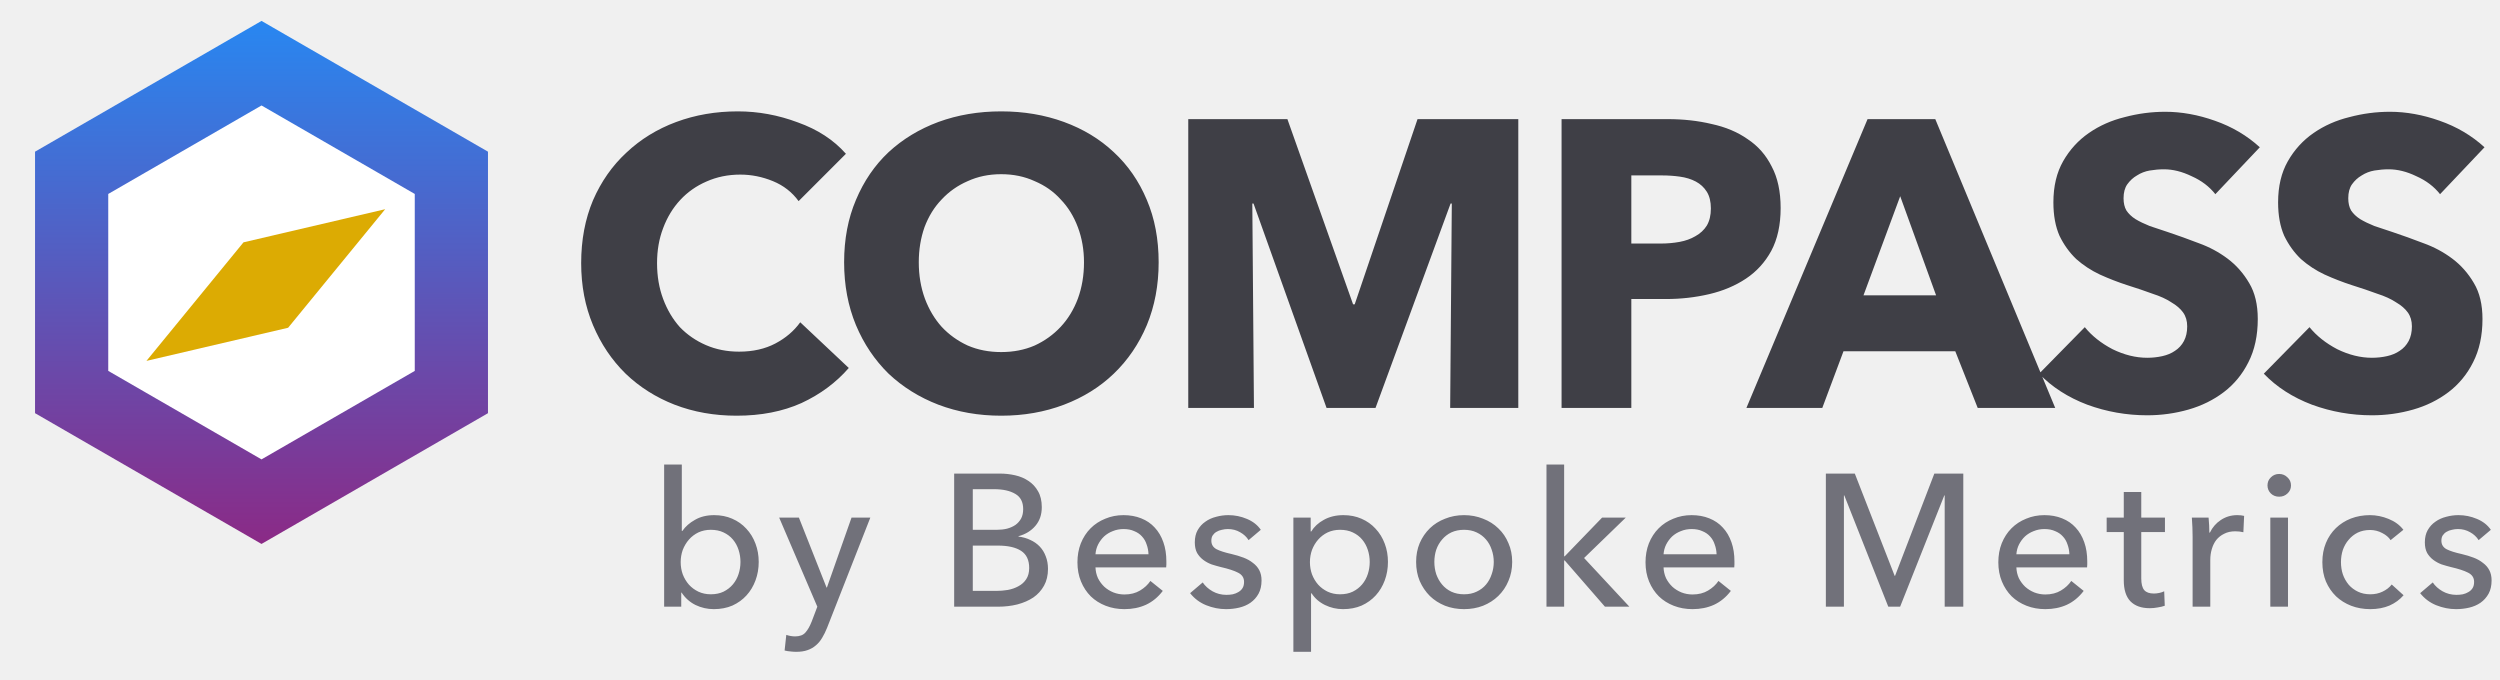
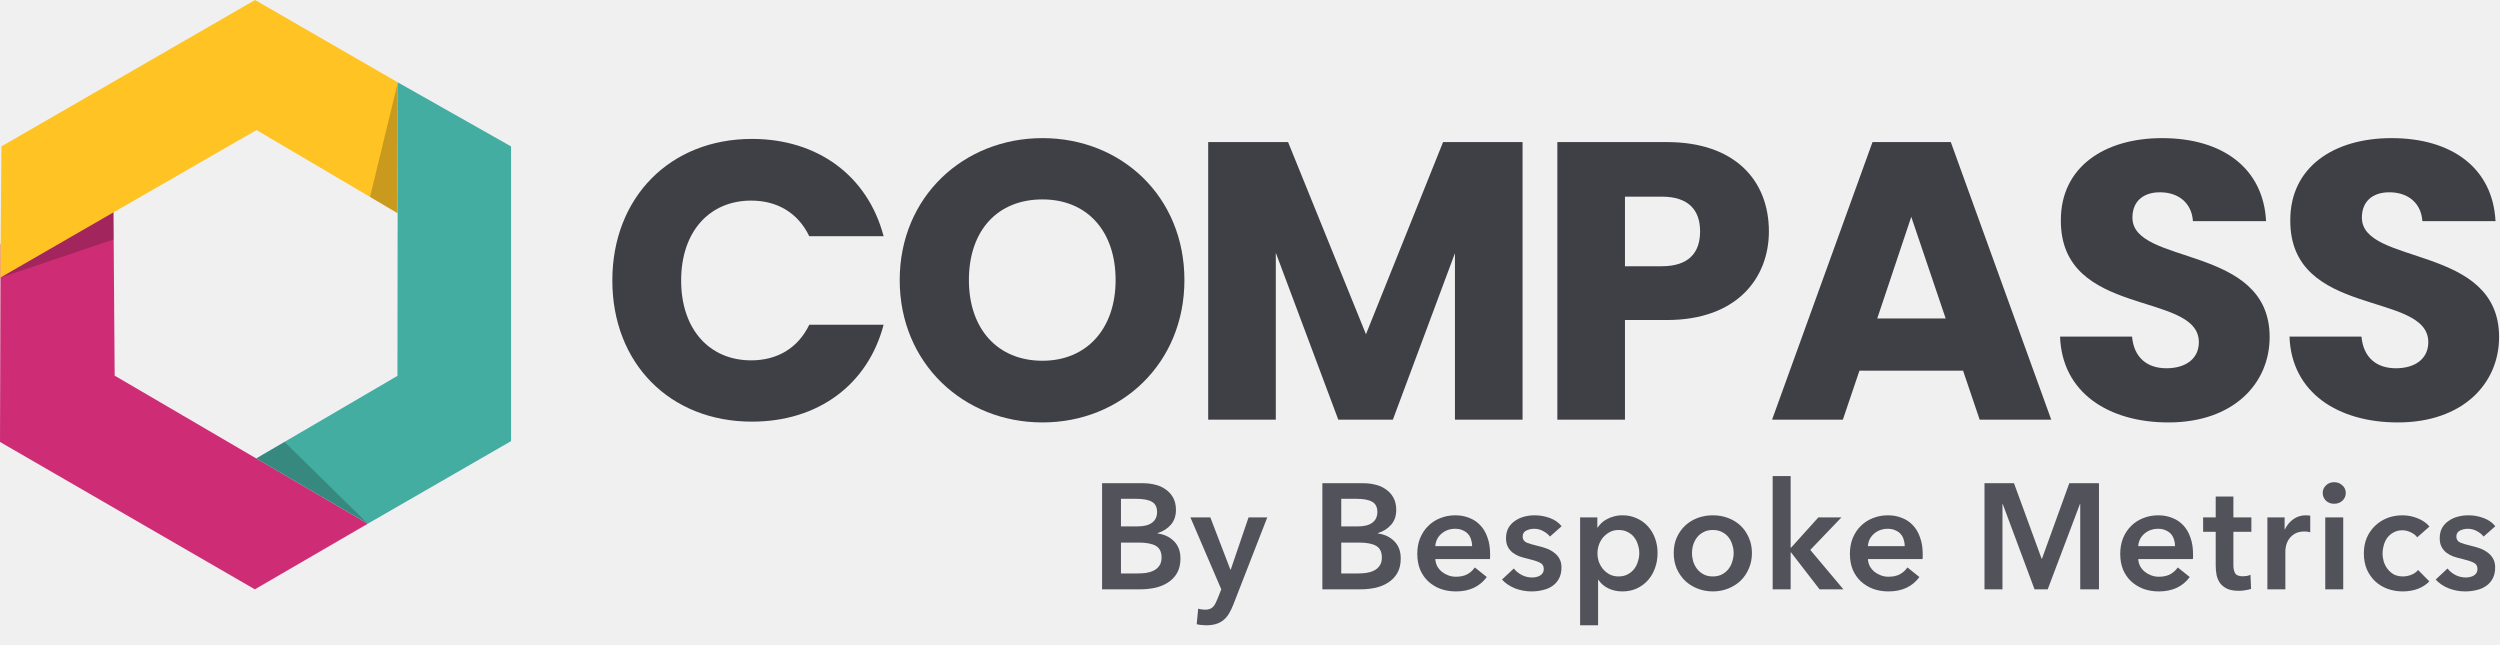
- <svg xmlns="http://www.w3.org/2000/svg" width="239" height="65" viewBox="0 0 239 65" fill="none">
-   <path d="M81.144 35.178C79.922 36.582 78.414 37.7 76.62 38.532C74.826 39.338 72.759 39.741 70.419 39.741C68.287 39.741 66.311 39.39 64.491 38.688C62.697 37.986 61.137 36.998 59.811 35.724C58.485 34.424 57.445 32.877 56.691 31.083C55.937 29.289 55.56 27.313 55.56 25.155C55.56 22.945 55.937 20.943 56.691 19.149C57.471 17.355 58.537 15.834 59.889 14.586C61.241 13.312 62.827 12.337 64.647 11.661C66.467 10.985 68.43 10.647 70.536 10.647C72.486 10.647 74.397 10.998 76.269 11.7C78.167 12.376 79.701 13.377 80.871 14.703L76.347 19.227C75.723 18.369 74.904 17.732 73.89 17.316C72.876 16.9 71.836 16.692 70.77 16.692C69.6 16.692 68.521 16.913 67.533 17.355C66.571 17.771 65.739 18.356 65.037 19.11C64.335 19.864 63.789 20.761 63.399 21.801C63.009 22.815 62.814 23.933 62.814 25.155C62.814 26.403 63.009 27.547 63.399 28.587C63.789 29.627 64.322 30.524 64.998 31.278C65.7 32.006 66.532 32.578 67.494 32.994C68.456 33.41 69.509 33.618 70.653 33.618C71.979 33.618 73.136 33.358 74.124 32.838C75.112 32.318 75.905 31.642 76.503 30.81L81.144 35.178ZM110.767 25.077C110.767 27.261 110.39 29.263 109.636 31.083C108.882 32.877 107.829 34.424 106.477 35.724C105.151 36.998 103.565 37.986 101.719 38.688C99.873 39.39 97.871 39.741 95.713 39.741C93.555 39.741 91.553 39.39 89.707 38.688C87.887 37.986 86.301 36.998 84.949 35.724C83.623 34.424 82.583 32.877 81.829 31.083C81.075 29.263 80.698 27.261 80.698 25.077C80.698 22.867 81.075 20.878 81.829 19.11C82.583 17.316 83.623 15.795 84.949 14.547C86.301 13.299 87.887 12.337 89.707 11.661C91.553 10.985 93.555 10.647 95.713 10.647C97.871 10.647 99.873 10.985 101.719 11.661C103.565 12.337 105.151 13.299 106.477 14.547C107.829 15.795 108.882 17.316 109.636 19.11C110.39 20.878 110.767 22.867 110.767 25.077ZM103.63 25.077C103.63 23.881 103.435 22.763 103.045 21.723C102.655 20.683 102.109 19.799 101.407 19.071C100.731 18.317 99.899 17.732 98.911 17.316C97.949 16.874 96.883 16.653 95.713 16.653C94.543 16.653 93.477 16.874 92.515 17.316C91.553 17.732 90.721 18.317 90.019 19.071C89.317 19.799 88.771 20.683 88.381 21.723C88.017 22.763 87.835 23.881 87.835 25.077C87.835 26.325 88.03 27.482 88.42 28.548C88.81 29.588 89.343 30.485 90.019 31.239C90.721 31.993 91.553 32.591 92.515 33.033C93.477 33.449 94.543 33.657 95.713 33.657C96.883 33.657 97.949 33.449 98.911 33.033C99.873 32.591 100.705 31.993 101.407 31.239C102.109 30.485 102.655 29.588 103.045 28.548C103.435 27.482 103.63 26.325 103.63 25.077ZM138.636 39L138.792 19.461H138.675L131.499 39H126.819L119.838 19.461H119.721L119.877 39H113.598V11.388H123.075L129.354 29.094H129.51L135.516 11.388H145.149V39H138.636ZM170.229 19.89C170.229 21.502 169.93 22.867 169.332 23.985C168.734 25.077 167.928 25.961 166.914 26.637C165.9 27.313 164.73 27.807 163.404 28.119C162.078 28.431 160.7 28.587 159.27 28.587H155.955V39H149.286V11.388H159.426C160.934 11.388 162.338 11.544 163.638 11.856C164.964 12.142 166.108 12.623 167.07 13.299C168.058 13.949 168.825 14.82 169.371 15.912C169.943 16.978 170.229 18.304 170.229 19.89ZM163.56 19.929C163.56 19.279 163.43 18.746 163.17 18.33C162.91 17.914 162.559 17.589 162.117 17.355C161.675 17.121 161.168 16.965 160.596 16.887C160.05 16.809 159.478 16.77 158.88 16.77H155.955V23.283H158.763C159.387 23.283 159.985 23.231 160.557 23.127C161.129 23.023 161.636 22.841 162.078 22.581C162.546 22.321 162.91 21.983 163.17 21.567C163.43 21.125 163.56 20.579 163.56 19.929ZM189.069 39L186.924 33.579H176.238L174.21 39H166.956L178.539 11.388H185.013L196.479 39H189.069ZM181.659 18.759L178.149 28.236H185.091L181.659 18.759ZM211.787 18.564C211.215 17.836 210.461 17.264 209.525 16.848C208.615 16.406 207.731 16.185 206.873 16.185C206.431 16.185 205.976 16.224 205.508 16.302C205.066 16.38 204.663 16.536 204.299 16.77C203.935 16.978 203.623 17.264 203.363 17.628C203.129 17.966 203.012 18.408 203.012 18.954C203.012 19.422 203.103 19.812 203.285 20.124C203.493 20.436 203.779 20.709 204.143 20.943C204.533 21.177 204.988 21.398 205.508 21.606C206.028 21.788 206.613 21.983 207.263 22.191C208.199 22.503 209.174 22.854 210.188 23.244C211.202 23.608 212.125 24.102 212.957 24.726C213.789 25.35 214.478 26.13 215.024 27.066C215.57 27.976 215.843 29.12 215.843 30.498C215.843 32.084 215.544 33.462 214.946 34.632C214.374 35.776 213.594 36.725 212.606 37.479C211.618 38.233 210.487 38.792 209.213 39.156C207.939 39.52 206.626 39.702 205.274 39.702C203.298 39.702 201.387 39.364 199.541 38.688C197.695 37.986 196.161 36.998 194.939 35.724L199.307 31.278C199.983 32.11 200.867 32.812 201.959 33.384C203.077 33.93 204.182 34.203 205.274 34.203C205.768 34.203 206.249 34.151 206.717 34.047C207.185 33.943 207.588 33.774 207.926 33.54C208.29 33.306 208.576 32.994 208.784 32.604C208.992 32.214 209.096 31.746 209.096 31.2C209.096 30.68 208.966 30.238 208.706 29.874C208.446 29.51 208.069 29.185 207.575 28.899C207.107 28.587 206.509 28.314 205.781 28.08C205.079 27.82 204.273 27.547 203.363 27.261C202.479 26.975 201.608 26.637 200.75 26.247C199.918 25.857 199.164 25.363 198.488 24.765C197.838 24.141 197.305 23.4 196.889 22.542C196.499 21.658 196.304 20.592 196.304 19.344C196.304 17.81 196.616 16.497 197.24 15.405C197.864 14.313 198.683 13.416 199.697 12.714C200.711 12.012 201.855 11.505 203.129 11.193C204.403 10.855 205.69 10.686 206.99 10.686C208.55 10.686 210.136 10.972 211.748 11.544C213.386 12.116 214.816 12.961 216.038 14.079L211.787 18.564ZM233.269 18.564C232.697 17.836 231.943 17.264 231.007 16.848C230.097 16.406 229.213 16.185 228.355 16.185C227.913 16.185 227.458 16.224 226.99 16.302C226.548 16.38 226.145 16.536 225.781 16.77C225.417 16.978 225.105 17.264 224.845 17.628C224.611 17.966 224.494 18.408 224.494 18.954C224.494 19.422 224.585 19.812 224.767 20.124C224.975 20.436 225.261 20.709 225.625 20.943C226.015 21.177 226.47 21.398 226.99 21.606C227.51 21.788 228.095 21.983 228.745 22.191C229.681 22.503 230.656 22.854 231.67 23.244C232.684 23.608 233.607 24.102 234.439 24.726C235.271 25.35 235.96 26.13 236.506 27.066C237.052 27.976 237.325 29.12 237.325 30.498C237.325 32.084 237.026 33.462 236.428 34.632C235.856 35.776 235.076 36.725 234.088 37.479C233.1 38.233 231.969 38.792 230.695 39.156C229.421 39.52 228.108 39.702 226.756 39.702C224.78 39.702 222.869 39.364 221.023 38.688C219.177 37.986 217.643 36.998 216.421 35.724L220.789 31.278C221.465 32.11 222.349 32.812 223.441 33.384C224.559 33.93 225.664 34.203 226.756 34.203C227.25 34.203 227.731 34.151 228.199 34.047C228.667 33.943 229.07 33.774 229.408 33.54C229.772 33.306 230.058 32.994 230.266 32.604C230.474 32.214 230.578 31.746 230.578 31.2C230.578 30.68 230.448 30.238 230.188 29.874C229.928 29.51 229.551 29.185 229.057 28.899C228.589 28.587 227.991 28.314 227.263 28.08C226.561 27.82 225.755 27.547 224.845 27.261C223.961 26.975 223.09 26.637 222.232 26.247C221.4 25.857 220.646 25.363 219.97 24.765C219.32 24.141 218.787 23.4 218.371 22.542C217.981 21.658 217.786 20.592 217.786 19.344C217.786 17.81 218.098 16.497 218.722 15.405C219.346 14.313 220.165 13.416 221.179 12.714C222.193 12.012 223.337 11.505 224.611 11.193C225.885 10.855 227.172 10.686 228.472 10.686C230.032 10.686 231.618 10.972 233.23 11.544C234.868 12.116 236.298 12.961 237.52 14.079L233.269 18.564Z" fill="#3F3F46" />
-   <path d="M6.849 16.521L25 6.041L43.151 16.521V37.479L25 47.959L6.849 37.479V16.521Z" fill="white" stroke="url(#paint0_linear_10_16)" stroke-width="7" />
-   <path fill-rule="evenodd" clip-rule="evenodd" d="M27.544 31.333L27.544 31.334L27.544 31.333L36.823 20L23.278 23.167L23.278 23.167L14 34.501L27.544 31.333Z" fill="#DCAB03" />
-   <path d="M65.127 56.652V58H63.492V44.412H65.181V50.757H65.235C65.523 50.337 65.924 49.984 66.44 49.696C66.955 49.397 67.566 49.247 68.273 49.247C68.908 49.247 69.483 49.361 69.998 49.588C70.526 49.816 70.975 50.133 71.346 50.541C71.73 50.948 72.023 51.428 72.227 51.979C72.431 52.518 72.533 53.099 72.533 53.722C72.533 54.345 72.431 54.932 72.227 55.484C72.023 56.035 71.736 56.514 71.364 56.922C70.993 57.329 70.544 57.653 70.016 57.892C69.489 58.12 68.896 58.234 68.237 58.234C67.626 58.234 67.045 58.102 66.493 57.838C65.942 57.563 65.499 57.167 65.163 56.652H65.127ZM70.789 53.722C70.789 53.327 70.729 52.943 70.609 52.572C70.49 52.2 70.31 51.871 70.07 51.583C69.831 51.296 69.531 51.068 69.172 50.9C68.824 50.733 68.417 50.649 67.949 50.649C67.518 50.649 67.123 50.733 66.763 50.9C66.416 51.068 66.116 51.296 65.864 51.583C65.613 51.871 65.415 52.2 65.271 52.572C65.139 52.943 65.073 53.333 65.073 53.74C65.073 54.148 65.139 54.537 65.271 54.908C65.415 55.28 65.613 55.609 65.864 55.897C66.116 56.173 66.416 56.394 66.763 56.562C67.123 56.73 67.518 56.814 67.949 56.814C68.417 56.814 68.824 56.73 69.172 56.562C69.531 56.382 69.831 56.149 70.07 55.861C70.31 55.574 70.49 55.244 70.609 54.873C70.729 54.501 70.789 54.118 70.789 53.722ZM79.017 56.167H79.053L81.407 49.48H83.205L79.071 60.013C78.927 60.373 78.771 60.69 78.603 60.966C78.436 61.253 78.238 61.493 78.01 61.685C77.782 61.888 77.513 62.044 77.201 62.152C76.902 62.26 76.542 62.314 76.123 62.314C75.943 62.314 75.757 62.302 75.566 62.278C75.386 62.266 75.2 62.236 75.008 62.188L75.17 60.696C75.458 60.792 75.739 60.84 76.015 60.84C76.458 60.84 76.788 60.714 77.004 60.462C77.219 60.223 77.417 59.875 77.597 59.42L78.136 58L74.487 49.48H76.374L79.017 56.167ZM91.219 45.275H95.605C96.084 45.275 96.564 45.328 97.043 45.436C97.522 45.544 97.948 45.724 98.319 45.975C98.702 46.227 99.008 46.557 99.236 46.964C99.475 47.371 99.595 47.881 99.595 48.492C99.595 49.199 99.391 49.792 98.984 50.271C98.577 50.751 98.037 51.08 97.366 51.26V51.296C97.774 51.344 98.151 51.452 98.499 51.619C98.846 51.775 99.146 51.985 99.397 52.248C99.649 52.512 99.841 52.824 99.973 53.183C100.116 53.542 100.188 53.944 100.188 54.387C100.188 54.998 100.062 55.532 99.811 55.987C99.559 56.442 99.218 56.82 98.786 57.119C98.355 57.407 97.846 57.629 97.258 57.784C96.683 57.928 96.066 58 95.407 58H91.219V45.275ZM92.999 50.649H95.317C95.653 50.649 95.97 50.613 96.27 50.541C96.582 50.457 96.851 50.337 97.079 50.181C97.306 50.014 97.486 49.81 97.618 49.57C97.75 49.319 97.816 49.019 97.816 48.672C97.816 47.989 97.564 47.503 97.061 47.216C96.558 46.916 95.88 46.766 95.03 46.766H92.999V50.649ZM92.999 56.49H95.227C95.599 56.49 95.97 56.46 96.342 56.4C96.725 56.328 97.067 56.209 97.366 56.041C97.678 55.873 97.924 55.651 98.103 55.376C98.295 55.088 98.391 54.729 98.391 54.297C98.391 53.542 98.133 52.997 97.618 52.662C97.103 52.326 96.36 52.158 95.389 52.158H92.999V56.49ZM109.797 52.985C109.785 52.65 109.725 52.338 109.617 52.051C109.522 51.751 109.372 51.493 109.168 51.278C108.976 51.062 108.731 50.894 108.431 50.775C108.144 50.643 107.802 50.577 107.407 50.577C107.047 50.577 106.706 50.643 106.382 50.775C106.071 50.894 105.795 51.062 105.555 51.278C105.328 51.493 105.136 51.751 104.98 52.051C104.836 52.338 104.752 52.65 104.728 52.985H109.797ZM111.505 53.668C111.505 53.764 111.505 53.86 111.505 53.956C111.505 54.052 111.499 54.148 111.487 54.243H104.728C104.74 54.603 104.818 54.944 104.962 55.268C105.118 55.58 105.322 55.855 105.573 56.095C105.825 56.322 106.112 56.502 106.436 56.634C106.772 56.766 107.125 56.832 107.496 56.832C108.072 56.832 108.569 56.706 108.988 56.454C109.408 56.203 109.737 55.897 109.977 55.538L111.163 56.49C110.708 57.089 110.169 57.533 109.545 57.82C108.934 58.096 108.251 58.234 107.496 58.234C106.849 58.234 106.25 58.126 105.699 57.91C105.148 57.694 104.675 57.395 104.279 57.011C103.884 56.616 103.572 56.143 103.344 55.592C103.117 55.04 103.003 54.429 103.003 53.758C103.003 53.099 103.111 52.494 103.327 51.943C103.554 51.38 103.866 50.9 104.261 50.505C104.657 50.109 105.124 49.804 105.663 49.588C106.202 49.361 106.784 49.247 107.407 49.247C108.03 49.247 108.593 49.349 109.096 49.552C109.611 49.756 110.043 50.05 110.39 50.433C110.75 50.816 111.025 51.284 111.217 51.835C111.409 52.374 111.505 52.985 111.505 53.668ZM119.364 51.637C119.172 51.326 118.902 51.074 118.555 50.882C118.207 50.679 117.818 50.577 117.386 50.577C117.195 50.577 117.003 50.601 116.811 50.649C116.62 50.685 116.446 50.751 116.29 50.846C116.146 50.93 116.026 51.044 115.931 51.188C115.847 51.32 115.805 51.487 115.805 51.691C115.805 52.051 115.967 52.32 116.29 52.5C116.614 52.668 117.099 52.824 117.746 52.967C118.153 53.063 118.531 53.177 118.878 53.309C119.226 53.441 119.525 53.608 119.777 53.812C120.041 54.004 120.244 54.237 120.388 54.513C120.532 54.789 120.604 55.112 120.604 55.484C120.604 55.987 120.508 56.412 120.316 56.76C120.125 57.107 119.867 57.395 119.543 57.623C119.232 57.838 118.872 57.994 118.465 58.09C118.058 58.186 117.638 58.234 117.207 58.234C116.56 58.234 115.925 58.108 115.302 57.856C114.69 57.605 114.181 57.221 113.774 56.706L114.978 55.681C115.206 56.017 115.517 56.298 115.913 56.526C116.32 56.754 116.763 56.868 117.243 56.868C117.458 56.868 117.662 56.85 117.854 56.814C118.058 56.766 118.237 56.694 118.393 56.598C118.561 56.502 118.693 56.376 118.788 56.221C118.884 56.065 118.932 55.867 118.932 55.627C118.932 55.232 118.741 54.938 118.357 54.747C117.986 54.555 117.434 54.375 116.703 54.208C116.416 54.136 116.122 54.052 115.823 53.956C115.535 53.848 115.272 53.704 115.032 53.525C114.792 53.345 114.595 53.123 114.439 52.859C114.295 52.584 114.223 52.248 114.223 51.853C114.223 51.398 114.313 51.008 114.493 50.685C114.684 50.349 114.93 50.08 115.23 49.876C115.529 49.66 115.871 49.504 116.254 49.408C116.638 49.301 117.033 49.247 117.44 49.247C118.052 49.247 118.639 49.367 119.202 49.606C119.777 49.846 120.22 50.193 120.532 50.649L119.364 51.637ZM125.337 62.314H123.647V49.48H125.301V50.81H125.355C125.631 50.355 126.032 49.984 126.559 49.696C127.098 49.397 127.722 49.247 128.428 49.247C129.064 49.247 129.639 49.361 130.154 49.588C130.681 49.816 131.131 50.133 131.502 50.541C131.885 50.948 132.179 51.428 132.383 51.979C132.586 52.518 132.688 53.099 132.688 53.722C132.688 54.345 132.586 54.932 132.383 55.484C132.179 56.035 131.891 56.514 131.52 56.922C131.149 57.329 130.699 57.653 130.172 57.892C129.645 58.12 129.052 58.234 128.393 58.234C127.781 58.234 127.206 58.102 126.667 57.838C126.128 57.575 125.702 57.203 125.391 56.724H125.337V62.314ZM130.945 53.722C130.945 53.327 130.885 52.943 130.765 52.572C130.645 52.2 130.466 51.871 130.226 51.583C129.986 51.296 129.687 51.068 129.327 50.9C128.98 50.733 128.572 50.649 128.105 50.649C127.674 50.649 127.278 50.733 126.919 50.9C126.571 51.068 126.272 51.296 126.02 51.583C125.768 51.871 125.571 52.2 125.427 52.572C125.295 52.943 125.229 53.333 125.229 53.74C125.229 54.148 125.295 54.537 125.427 54.908C125.571 55.28 125.768 55.609 126.02 55.897C126.272 56.173 126.571 56.394 126.919 56.562C127.278 56.73 127.674 56.814 128.105 56.814C128.572 56.814 128.98 56.73 129.327 56.562C129.687 56.382 129.986 56.149 130.226 55.861C130.466 55.574 130.645 55.244 130.765 54.873C130.885 54.501 130.945 54.118 130.945 53.722ZM144.565 53.722C144.565 54.381 144.445 54.986 144.206 55.538C143.978 56.089 143.655 56.568 143.235 56.975C142.828 57.371 142.343 57.682 141.779 57.91C141.216 58.126 140.611 58.234 139.964 58.234C139.317 58.234 138.712 58.126 138.149 57.91C137.585 57.682 137.1 57.371 136.693 56.975C136.285 56.568 135.962 56.089 135.722 55.538C135.494 54.986 135.381 54.381 135.381 53.722C135.381 53.063 135.494 52.464 135.722 51.925C135.962 51.374 136.285 50.9 136.693 50.505C137.1 50.109 137.585 49.804 138.149 49.588C138.712 49.361 139.317 49.247 139.964 49.247C140.611 49.247 141.216 49.361 141.779 49.588C142.343 49.804 142.828 50.109 143.235 50.505C143.655 50.9 143.978 51.374 144.206 51.925C144.445 52.464 144.565 53.063 144.565 53.722ZM142.804 53.722C142.804 53.315 142.738 52.925 142.606 52.554C142.486 52.182 142.307 51.859 142.067 51.583C141.827 51.296 141.528 51.068 141.168 50.9C140.821 50.733 140.419 50.649 139.964 50.649C139.509 50.649 139.101 50.733 138.742 50.9C138.394 51.068 138.101 51.296 137.861 51.583C137.621 51.859 137.436 52.182 137.304 52.554C137.184 52.925 137.124 53.315 137.124 53.722C137.124 54.13 137.184 54.519 137.304 54.891C137.436 55.262 137.621 55.592 137.861 55.879C138.101 56.167 138.394 56.394 138.742 56.562C139.101 56.73 139.509 56.814 139.964 56.814C140.419 56.814 140.821 56.73 141.168 56.562C141.528 56.394 141.827 56.167 142.067 55.879C142.307 55.592 142.486 55.262 142.606 54.891C142.738 54.519 142.804 54.13 142.804 53.722ZM149.532 53.183H149.586L153.163 49.48H155.428L151.438 53.345L155.769 58H153.433L149.586 53.578H149.532V58H147.843V44.412H149.532V53.183ZM164.105 52.985C164.093 52.65 164.033 52.338 163.925 52.051C163.829 51.751 163.68 51.493 163.476 51.278C163.284 51.062 163.039 50.894 162.739 50.775C162.451 50.643 162.11 50.577 161.714 50.577C161.355 50.577 161.014 50.643 160.69 50.775C160.378 50.894 160.103 51.062 159.863 51.278C159.636 51.493 159.444 51.751 159.288 52.051C159.144 52.338 159.06 52.65 159.036 52.985H164.105ZM165.813 53.668C165.813 53.764 165.813 53.86 165.813 53.956C165.813 54.052 165.807 54.148 165.795 54.243H159.036C159.048 54.603 159.126 54.944 159.27 55.268C159.426 55.58 159.63 55.855 159.881 56.095C160.133 56.322 160.42 56.502 160.744 56.634C161.079 56.766 161.433 56.832 161.804 56.832C162.38 56.832 162.877 56.706 163.296 56.454C163.716 56.203 164.045 55.897 164.285 55.538L165.471 56.49C165.016 57.089 164.476 57.533 163.853 57.82C163.242 58.096 162.559 58.234 161.804 58.234C161.157 58.234 160.558 58.126 160.007 57.91C159.456 57.694 158.982 57.395 158.587 57.011C158.192 56.616 157.88 56.143 157.652 55.592C157.425 55.04 157.311 54.429 157.311 53.758C157.311 53.099 157.419 52.494 157.634 51.943C157.862 51.38 158.174 50.9 158.569 50.505C158.964 50.109 159.432 49.804 159.971 49.588C160.51 49.361 161.091 49.247 161.714 49.247C162.338 49.247 162.901 49.349 163.404 49.552C163.919 49.756 164.351 50.05 164.698 50.433C165.058 50.816 165.333 51.284 165.525 51.835C165.717 52.374 165.813 52.985 165.813 53.668ZM181.131 55.052H181.167L184.923 45.275H187.691V58H185.912V47.359H185.876L181.652 58H180.52L176.314 47.359H176.278V58H174.552V45.275H177.32L181.131 55.052ZM197.834 52.985C197.822 52.65 197.762 52.338 197.654 52.051C197.559 51.751 197.409 51.493 197.205 51.278C197.013 51.062 196.768 50.894 196.468 50.775C196.181 50.643 195.839 50.577 195.444 50.577C195.084 50.577 194.743 50.643 194.419 50.775C194.108 50.894 193.832 51.062 193.592 51.278C193.365 51.493 193.173 51.751 193.017 52.051C192.873 52.338 192.79 52.65 192.766 52.985H197.834ZM199.542 53.668C199.542 53.764 199.542 53.86 199.542 53.956C199.542 54.052 199.536 54.148 199.524 54.243H192.766C192.778 54.603 192.855 54.944 192.999 55.268C193.155 55.58 193.359 55.855 193.61 56.095C193.862 56.322 194.15 56.502 194.473 56.634C194.809 56.766 195.162 56.832 195.534 56.832C196.109 56.832 196.606 56.706 197.025 56.454C197.445 56.203 197.774 55.897 198.014 55.538L199.2 56.49C198.745 57.089 198.206 57.533 197.583 57.82C196.971 58.096 196.288 58.234 195.534 58.234C194.886 58.234 194.287 58.126 193.736 57.91C193.185 57.694 192.712 57.395 192.316 57.011C191.921 56.616 191.609 56.143 191.382 55.592C191.154 55.04 191.04 54.429 191.04 53.758C191.04 53.099 191.148 52.494 191.364 51.943C191.591 51.38 191.903 50.9 192.298 50.505C192.694 50.109 193.161 49.804 193.7 49.588C194.239 49.361 194.821 49.247 195.444 49.247C196.067 49.247 196.63 49.349 197.133 49.552C197.648 49.756 198.08 50.05 198.427 50.433C198.787 50.816 199.062 51.284 199.254 51.835C199.446 52.374 199.542 52.985 199.542 53.668ZM206.969 50.864H204.705V55.304C204.705 55.819 204.8 56.191 204.992 56.418C205.184 56.634 205.489 56.742 205.909 56.742C206.065 56.742 206.232 56.724 206.412 56.688C206.592 56.652 206.754 56.598 206.897 56.526L206.951 57.91C206.748 57.982 206.52 58.036 206.268 58.072C206.029 58.12 205.777 58.144 205.513 58.144C204.711 58.144 204.093 57.922 203.662 57.479C203.243 57.035 203.033 56.37 203.033 55.484V50.864H201.397V49.48H203.033V47.036H204.705V49.48H206.969V50.864ZM209.613 51.314C209.613 51.086 209.607 50.792 209.595 50.433C209.583 50.074 209.565 49.756 209.541 49.48H211.141C211.165 49.696 211.183 49.948 211.195 50.235C211.207 50.511 211.213 50.739 211.213 50.918H211.267C211.507 50.415 211.854 50.014 212.309 49.714C212.777 49.403 213.298 49.247 213.873 49.247C214.137 49.247 214.358 49.271 214.538 49.319L214.466 50.882C214.227 50.822 213.969 50.792 213.693 50.792C213.286 50.792 212.932 50.87 212.633 51.026C212.333 51.17 212.082 51.368 211.878 51.619C211.686 51.871 211.542 52.164 211.447 52.5C211.351 52.824 211.303 53.165 211.303 53.525V58H209.613V51.314ZM218.732 58H217.042V49.48H218.732V58ZM219.019 46.407C219.019 46.718 218.905 46.976 218.678 47.18C218.462 47.383 218.198 47.485 217.887 47.485C217.575 47.485 217.312 47.383 217.096 47.18C216.88 46.964 216.772 46.706 216.772 46.407C216.772 46.095 216.88 45.838 217.096 45.634C217.312 45.418 217.575 45.31 217.887 45.31C218.198 45.31 218.462 45.418 218.678 45.634C218.905 45.838 219.019 46.095 219.019 46.407ZM228.542 51.637C228.362 51.362 228.092 51.134 227.733 50.954C227.373 50.763 226.99 50.667 226.582 50.667C226.139 50.667 225.744 50.751 225.396 50.918C225.061 51.086 224.773 51.314 224.533 51.601C224.294 51.877 224.108 52.2 223.976 52.572C223.856 52.943 223.796 53.333 223.796 53.74C223.796 54.148 223.856 54.537 223.976 54.908C224.108 55.28 224.294 55.609 224.533 55.897C224.773 56.173 225.067 56.394 225.414 56.562C225.762 56.73 226.157 56.814 226.6 56.814C227.032 56.814 227.421 56.73 227.769 56.562C228.128 56.394 228.422 56.167 228.649 55.879L229.782 56.904C229.422 57.323 228.973 57.653 228.434 57.892C227.894 58.12 227.283 58.234 226.6 58.234C225.941 58.234 225.33 58.126 224.767 57.91C224.216 57.694 223.736 57.395 223.329 57.011C222.922 56.616 222.598 56.143 222.358 55.592C222.131 55.04 222.017 54.423 222.017 53.74C222.017 53.069 222.131 52.458 222.358 51.907C222.586 51.356 222.904 50.882 223.311 50.487C223.719 50.092 224.198 49.786 224.749 49.57C225.312 49.355 225.917 49.247 226.564 49.247C227.164 49.247 227.757 49.367 228.344 49.606C228.943 49.846 229.416 50.193 229.764 50.649L228.542 51.637ZM236.956 51.637C236.764 51.326 236.494 51.074 236.147 50.882C235.8 50.679 235.41 50.577 234.979 50.577C234.787 50.577 234.595 50.601 234.404 50.649C234.212 50.685 234.038 50.751 233.882 50.846C233.738 50.93 233.619 51.044 233.523 51.188C233.439 51.32 233.397 51.487 233.397 51.691C233.397 52.051 233.559 52.32 233.882 52.5C234.206 52.668 234.691 52.824 235.338 52.967C235.746 53.063 236.123 53.177 236.471 53.309C236.818 53.441 237.118 53.608 237.369 53.812C237.633 54.004 237.837 54.237 237.98 54.513C238.124 54.789 238.196 55.112 238.196 55.484C238.196 55.987 238.1 56.412 237.908 56.76C237.717 57.107 237.459 57.395 237.136 57.623C236.824 57.838 236.465 57.994 236.057 58.09C235.65 58.186 235.23 58.234 234.799 58.234C234.152 58.234 233.517 58.108 232.894 57.856C232.283 57.605 231.773 57.221 231.366 56.706L232.57 55.681C232.798 56.017 233.109 56.298 233.505 56.526C233.912 56.754 234.356 56.868 234.835 56.868C235.051 56.868 235.254 56.85 235.446 56.814C235.65 56.766 235.829 56.694 235.985 56.598C236.153 56.502 236.285 56.376 236.381 56.221C236.477 56.065 236.524 55.867 236.524 55.627C236.524 55.232 236.333 54.938 235.949 54.747C235.578 54.555 235.027 54.375 234.296 54.208C234.008 54.136 233.715 54.052 233.415 53.956C233.127 53.848 232.864 53.704 232.624 53.525C232.384 53.345 232.187 53.123 232.031 52.859C231.887 52.584 231.815 52.248 231.815 51.853C231.815 51.398 231.905 51.008 232.085 50.685C232.277 50.349 232.522 50.08 232.822 49.876C233.121 49.66 233.463 49.504 233.846 49.408C234.23 49.301 234.625 49.247 235.033 49.247C235.644 49.247 236.231 49.367 236.794 49.606C237.369 49.846 237.813 50.193 238.124 50.649L236.956 51.637Z" fill="#71717A" />
+ <svg xmlns="http://www.w3.org/2000/svg" width="543" height="140" viewBox="0 0 543 140" fill="none">
+   <path d="M133 60.919C133 78.956 145.54 91.581 163.318 91.581C177.661 91.581 188.483 83.594 191.919 70.539H175.772C173.281 75.692 168.729 78.269 163.146 78.269C154.128 78.269 147.944 71.569 147.944 60.919C147.944 50.269 154.128 43.57 163.146 43.57C168.729 43.57 173.281 46.147 175.772 51.3H191.919C188.483 38.245 177.661 30.172 163.318 30.172C145.54 30.172 133 42.883 133 60.919Z" fill="#3F3F46" />
+   <path d="M257.255 60.834C257.255 42.711 243.599 30 226.421 30C209.33 30 195.416 42.711 195.416 60.834C195.416 78.956 209.33 91.753 226.421 91.753C243.513 91.753 257.255 78.956 257.255 60.834ZM210.446 60.834C210.446 50.098 216.63 43.312 226.421 43.312C236.041 43.312 242.31 50.098 242.31 60.834C242.31 71.398 236.041 78.355 226.421 78.355C216.63 78.355 210.446 71.398 210.446 60.834Z" fill="#3F3F46" />
+   <path d="M262.419 91.152H277.106V54.907L290.676 91.152H302.529L316.013 54.993V91.152H330.7V30.859H313.436L296.688 72.6L279.769 30.859H262.419V91.152Z" fill="#3F3F46" />
+   <path d="M352.942 57.828V42.711H360.929C366.77 42.711 369.26 45.632 369.26 50.269C369.26 54.907 366.77 57.828 360.929 57.828H352.942ZM384.205 50.269C384.205 39.19 376.818 30.859 362.046 30.859H338.255V91.152H352.942V69.508H362.046C377.42 69.508 384.205 60.232 384.205 50.269Z" fill="#3F3F46" />
+   <path d="M429.985 91.152H445.53L423.715 30.859H406.709L384.894 91.152H400.268L403.875 80.502H426.377L429.985 91.152ZM422.598 69.165H407.74L415.126 47.092L422.598 69.165Z" fill="#3F3F46" />
+   <path d="M492.966 73.201C492.966 53.018 463.163 57.742 463.163 47.263C463.163 43.484 465.826 41.681 469.347 41.767C473.298 41.852 476.046 44.171 476.304 48.036H492.193C491.592 36.527 482.746 30 469.605 30C456.979 30 447.618 36.356 447.618 47.779C447.446 69.165 477.592 63.153 477.592 74.318C477.592 77.839 474.844 79.986 470.55 79.986C466.427 79.986 463.507 77.753 463.077 73.115H447.446C447.875 85.311 458.01 91.753 470.979 91.753C485.065 91.753 492.966 83.336 492.966 73.201Z" fill="#3F3F46" />
+   <path d="M542.801 73.201C542.801 53.018 512.998 57.742 512.998 47.263C512.998 43.484 515.661 41.681 519.182 41.767C523.133 41.852 525.881 44.171 526.139 48.036H542.028C541.427 36.527 532.58 30 519.44 30C506.814 30 497.452 36.356 497.452 47.779C497.281 69.165 527.427 63.153 527.427 74.318C527.427 77.839 524.679 79.986 520.384 79.986C516.262 79.986 513.342 77.753 512.912 73.115H497.281C497.71 85.311 507.845 91.753 520.814 91.753C534.899 91.753 542.801 83.336 542.801 73.201Z" fill="#3F3F46" />
+   <g clip-path="url(#clip0_17_34)">
+     <path d="M79.892 113.744L24.905 81.59L24.598 39.09L0.124 53.043L0 95.992L55.347 128L79.892 113.744Z" fill="#CE2D75" />
+     <path d="M79.892 113.744L55.653 99.57L86.324 81.633L86.402 17.886L111 31.799V95.815" fill="#44ADA2" />
+     <path d="M55.702 28.243L0.08 60.283L0.314 31.789L55.394 0L86.402 17.886L86.362 46.306L55.702 28.243Z" fill="#FFC324" />
+     <path opacity="0.22" d="M55.638 99.579L79.892 113.744L61.802 95.973" fill="#0A0A0A" />
+     <path opacity="0.22" d="M86.411 17.898L86.362 46.32L80.369 42.766" fill="#0A0A0A" />
+     <path opacity="0.22" d="M24.684 52.008L24.636 46.139L0.208 60.272" fill="#0A0A0A" />
+   </g>
+   <path d="M239.372 104.958H248.355C249.223 104.958 250.08 105.066 250.926 105.283C251.772 105.479 252.521 105.815 253.172 106.292C253.844 106.748 254.387 107.345 254.799 108.082C255.211 108.82 255.417 109.71 255.417 110.751C255.417 112.053 255.048 113.127 254.311 113.973C253.573 114.819 252.608 115.427 251.414 115.796V115.861C252.868 116.056 254.061 116.62 254.994 117.553C255.927 118.486 256.394 119.733 256.394 121.296C256.394 122.554 256.144 123.617 255.645 124.485C255.146 125.331 254.484 126.015 253.66 126.535C252.857 127.056 251.924 127.436 250.861 127.675C249.819 127.892 248.756 128 247.671 128H239.372V104.958ZM243.473 114.331H247.118C248.485 114.331 249.527 114.06 250.243 113.517C250.959 112.975 251.317 112.205 251.317 111.207C251.317 110.165 250.948 109.427 250.21 108.994C249.472 108.56 248.322 108.343 246.76 108.343H243.473V114.331ZM243.473 124.55H247.151C247.671 124.55 248.236 124.518 248.843 124.453C249.451 124.366 250.004 124.203 250.503 123.964C251.024 123.726 251.447 123.379 251.772 122.923C252.119 122.467 252.293 121.86 252.293 121.1C252.293 119.885 251.881 119.039 251.056 118.562C250.232 118.085 248.984 117.846 247.313 117.846H243.473V124.55ZM258.557 112.378H262.885L267.246 123.737H267.311L271.184 112.378H275.252L267.865 131.352C267.583 132.068 267.279 132.697 266.953 133.24C266.628 133.804 266.237 134.27 265.782 134.639C265.326 135.03 264.784 135.323 264.154 135.518C263.547 135.713 262.809 135.811 261.941 135.811C261.616 135.811 261.28 135.789 260.932 135.746C260.607 135.724 260.271 135.67 259.924 135.583L260.249 132.198C260.509 132.285 260.759 132.339 260.998 132.361C261.258 132.404 261.497 132.426 261.714 132.426C262.126 132.426 262.473 132.372 262.755 132.263C263.037 132.177 263.276 132.025 263.471 131.808C263.666 131.613 263.84 131.363 263.992 131.059C264.144 130.756 264.306 130.398 264.48 129.985L265.261 128L258.557 112.378ZM287.219 104.958H296.202C297.069 104.958 297.927 105.066 298.773 105.283C299.619 105.479 300.367 105.815 301.018 106.292C301.691 106.748 302.233 107.345 302.646 108.082C303.058 108.82 303.264 109.71 303.264 110.751C303.264 112.053 302.895 113.127 302.157 113.973C301.42 114.819 300.454 115.427 299.261 115.796V115.861C300.715 116.056 301.908 116.62 302.841 117.553C303.774 118.486 304.24 119.733 304.24 121.296C304.24 122.554 303.991 123.617 303.492 124.485C302.993 125.331 302.331 126.015 301.506 126.535C300.704 127.056 299.771 127.436 298.708 127.675C297.666 127.892 296.603 128 295.518 128H287.219V104.958ZM291.32 114.331H294.965C296.332 114.331 297.373 114.06 298.089 113.517C298.805 112.975 299.163 112.205 299.163 111.207C299.163 110.165 298.794 109.427 298.057 108.994C297.319 108.56 296.169 108.343 294.607 108.343H291.32V114.331ZM291.32 124.55H294.997C295.518 124.55 296.082 124.518 296.69 124.453C297.297 124.366 297.851 124.203 298.35 123.964C298.87 123.726 299.293 123.379 299.619 122.923C299.966 122.467 300.14 121.86 300.14 121.1C300.14 119.885 299.727 119.039 298.903 118.562C298.078 118.085 296.831 117.846 295.16 117.846H291.32V124.55ZM319.747 118.627C319.747 118.128 319.671 117.651 319.519 117.195C319.389 116.739 319.172 116.338 318.868 115.991C318.564 115.644 318.174 115.372 317.697 115.177C317.241 114.96 316.698 114.852 316.069 114.852C314.898 114.852 313.9 115.21 313.075 115.926C312.272 116.62 311.827 117.52 311.741 118.627H319.747ZM323.652 120.384C323.652 120.558 323.652 120.732 323.652 120.905C323.652 121.079 323.641 121.252 323.62 121.426H311.741C311.784 121.99 311.925 122.511 312.164 122.988C312.424 123.444 312.76 123.845 313.173 124.192C313.585 124.518 314.051 124.778 314.572 124.973C315.093 125.169 315.635 125.266 316.199 125.266C317.176 125.266 318 125.093 318.673 124.745C319.345 124.377 319.899 123.878 320.333 123.248L322.936 125.331C321.396 127.414 319.161 128.456 316.232 128.456C315.017 128.456 313.9 128.271 312.88 127.902C311.86 127.512 310.97 126.969 310.211 126.275C309.473 125.581 308.888 124.735 308.454 123.737C308.041 122.717 307.835 121.567 307.835 120.287C307.835 119.028 308.041 117.889 308.454 116.87C308.888 115.828 309.473 114.949 310.211 114.233C310.949 113.496 311.817 112.932 312.815 112.541C313.834 112.129 314.93 111.923 316.102 111.923C317.187 111.923 318.185 112.107 319.096 112.476C320.029 112.823 320.832 113.355 321.504 114.071C322.177 114.765 322.698 115.644 323.066 116.707C323.457 117.748 323.652 118.974 323.652 120.384ZM336.645 116.544C336.298 116.088 335.821 115.698 335.213 115.372C334.605 115.025 333.944 114.852 333.228 114.852C332.599 114.852 332.024 114.982 331.503 115.242C330.982 115.503 330.722 115.937 330.722 116.544C330.722 117.152 331.004 117.586 331.568 117.846C332.154 118.085 333 118.334 334.106 118.594C334.692 118.725 335.278 118.898 335.864 119.115C336.471 119.332 337.014 119.625 337.491 119.994C337.99 120.341 338.392 120.786 338.695 121.328C338.999 121.849 339.151 122.489 339.151 123.248C339.151 124.203 338.967 125.017 338.598 125.689C338.251 126.34 337.773 126.872 337.166 127.284C336.58 127.696 335.886 127.989 335.083 128.163C334.302 128.358 333.488 128.456 332.642 128.456C331.427 128.456 330.244 128.239 329.094 127.805C327.945 127.349 326.99 126.709 326.23 125.885L328.802 123.476C329.236 124.04 329.8 124.507 330.494 124.876C331.188 125.244 331.958 125.429 332.805 125.429C333.087 125.429 333.369 125.396 333.651 125.331C333.955 125.266 334.226 125.169 334.464 125.038C334.725 124.886 334.931 124.691 335.083 124.453C335.235 124.214 335.311 123.921 335.311 123.574C335.311 122.923 335.007 122.456 334.399 122.174C333.814 121.892 332.924 121.61 331.731 121.328C331.145 121.198 330.57 121.035 330.006 120.84C329.463 120.623 328.975 120.352 328.541 120.026C328.107 119.679 327.76 119.256 327.5 118.757C327.239 118.258 327.109 117.64 327.109 116.902C327.109 116.034 327.283 115.286 327.63 114.656C327.999 114.027 328.476 113.517 329.062 113.127C329.648 112.715 330.31 112.411 331.047 112.216C331.785 112.02 332.544 111.923 333.325 111.923C334.454 111.923 335.549 112.118 336.612 112.508C337.697 112.899 338.554 113.496 339.184 114.298L336.645 116.544ZM346.94 112.378V114.559H347.038C347.233 114.255 347.483 113.951 347.786 113.648C348.112 113.322 348.502 113.04 348.958 112.801C349.414 112.541 349.924 112.335 350.488 112.183C351.073 112.009 351.724 111.923 352.44 111.923C353.547 111.923 354.567 112.14 355.5 112.574C356.433 112.986 357.235 113.561 357.908 114.298C358.581 115.036 359.101 115.904 359.47 116.902C359.839 117.9 360.023 118.974 360.023 120.124C360.023 121.274 359.839 122.359 359.47 123.379C359.123 124.377 358.613 125.255 357.941 126.015C357.29 126.752 356.487 127.349 355.532 127.805C354.599 128.239 353.536 128.456 352.343 128.456C351.236 128.456 350.216 128.228 349.283 127.772C348.372 127.317 347.667 126.698 347.168 125.917H347.103V135.811H343.198V112.378H346.94ZM356.053 120.124C356.053 119.517 355.955 118.92 355.76 118.334C355.586 117.727 355.315 117.184 354.946 116.707C354.578 116.229 354.111 115.85 353.547 115.568C352.983 115.264 352.321 115.112 351.562 115.112C350.846 115.112 350.206 115.264 349.641 115.568C349.077 115.871 348.589 116.262 348.177 116.739C347.786 117.217 347.483 117.759 347.266 118.367C347.07 118.974 346.973 119.582 346.973 120.189C346.973 120.797 347.07 121.404 347.266 122.012C347.483 122.597 347.786 123.129 348.177 123.606C348.589 124.084 349.077 124.474 349.641 124.778C350.206 125.06 350.846 125.201 351.562 125.201C352.321 125.201 352.983 125.049 353.547 124.745C354.111 124.442 354.578 124.051 354.946 123.574C355.315 123.097 355.586 122.554 355.76 121.947C355.955 121.339 356.053 120.732 356.053 120.124ZM363.532 120.124C363.532 118.887 363.749 117.77 364.183 116.772C364.639 115.752 365.246 114.884 366.006 114.168C366.765 113.452 367.665 112.899 368.707 112.508C369.748 112.118 370.855 111.923 372.027 111.923C373.198 111.923 374.305 112.118 375.346 112.508C376.388 112.899 377.288 113.452 378.047 114.168C378.807 114.884 379.403 115.752 379.837 116.772C380.293 117.77 380.521 118.887 380.521 120.124C380.521 121.361 380.293 122.489 379.837 123.509C379.403 124.529 378.807 125.407 378.047 126.145C377.288 126.861 376.388 127.425 375.346 127.837C374.305 128.25 373.198 128.456 372.027 128.456C370.855 128.456 369.748 128.25 368.707 127.837C367.665 127.425 366.765 126.861 366.006 126.145C365.246 125.407 364.639 124.529 364.183 123.509C363.749 122.489 363.532 121.361 363.532 120.124ZM367.503 120.124C367.503 120.732 367.59 121.339 367.763 121.947C367.958 122.554 368.24 123.097 368.609 123.574C368.978 124.051 369.445 124.442 370.009 124.745C370.573 125.049 371.245 125.201 372.027 125.201C372.808 125.201 373.48 125.049 374.044 124.745C374.608 124.442 375.075 124.051 375.444 123.574C375.813 123.097 376.084 122.554 376.257 121.947C376.453 121.339 376.55 120.732 376.55 120.124C376.55 119.517 376.453 118.92 376.257 118.334C376.084 117.727 375.813 117.184 375.444 116.707C375.075 116.229 374.608 115.85 374.044 115.568C373.48 115.264 372.808 115.112 372.027 115.112C371.245 115.112 370.573 115.264 370.009 115.568C369.445 115.85 368.978 116.229 368.609 116.707C368.24 117.184 367.958 117.727 367.763 118.334C367.59 118.92 367.503 119.517 367.503 120.124ZM385.024 103.396H388.929V118.952H389.027L394.95 112.378H399.962L393.192 119.441L400.385 128H395.21L389.027 119.994H388.929V128H385.024V103.396ZM413.709 118.627C413.709 118.128 413.633 117.651 413.481 117.195C413.351 116.739 413.134 116.338 412.83 115.991C412.526 115.644 412.136 115.372 411.658 115.177C411.203 114.96 410.66 114.852 410.031 114.852C408.859 114.852 407.861 115.21 407.037 115.926C406.234 116.62 405.789 117.52 405.703 118.627H413.709ZM417.614 120.384C417.614 120.558 417.614 120.732 417.614 120.905C417.614 121.079 417.603 121.252 417.582 121.426H405.703C405.746 121.99 405.887 122.511 406.126 122.988C406.386 123.444 406.722 123.845 407.135 124.192C407.547 124.518 408.013 124.778 408.534 124.973C409.055 125.169 409.597 125.266 410.161 125.266C411.138 125.266 411.962 125.093 412.635 124.745C413.307 124.377 413.861 123.878 414.295 123.248L416.898 125.331C415.358 127.414 413.123 128.456 410.194 128.456C408.979 128.456 407.861 128.271 406.842 127.902C405.822 127.512 404.932 126.969 404.173 126.275C403.435 125.581 402.849 124.735 402.415 123.737C402.003 122.717 401.797 121.567 401.797 120.287C401.797 119.028 402.003 117.889 402.415 116.87C402.849 115.828 403.435 114.949 404.173 114.233C404.911 113.496 405.778 112.932 406.777 112.541C407.796 112.129 408.892 111.923 410.064 111.923C411.148 111.923 412.147 112.107 413.058 112.476C413.991 112.823 414.794 113.355 415.466 114.071C416.139 114.765 416.659 115.644 417.028 116.707C417.419 117.748 417.614 118.974 417.614 120.384ZM431.03 104.958H437.441L443.43 121.328H443.527L449.451 104.958H455.895V128H451.826V109.482H451.761L444.764 128H441.9L435 109.482H434.935V128H431.03V104.958ZM472.425 118.627C472.425 118.128 472.349 117.651 472.197 117.195C472.067 116.739 471.85 116.338 471.546 115.991C471.243 115.644 470.852 115.372 470.375 115.177C469.919 114.96 469.377 114.852 468.747 114.852C467.576 114.852 466.578 115.21 465.753 115.926C464.95 116.62 464.506 117.52 464.419 118.627H472.425ZM476.33 120.384C476.33 120.558 476.33 120.732 476.33 120.905C476.33 121.079 476.32 121.252 476.298 121.426H464.419C464.462 121.99 464.603 122.511 464.842 122.988C465.102 123.444 465.439 123.845 465.851 124.192C466.263 124.518 466.73 124.778 467.25 124.973C467.771 125.169 468.313 125.266 468.878 125.266C469.854 125.266 470.678 125.093 471.351 124.745C472.024 124.377 472.577 123.878 473.011 123.248L475.614 125.331C474.074 127.414 471.839 128.456 468.91 128.456C467.695 128.456 466.578 128.271 465.558 127.902C464.538 127.512 463.649 126.969 462.889 126.275C462.152 125.581 461.566 124.735 461.132 123.737C460.72 122.717 460.513 121.567 460.513 120.287C460.513 119.028 460.72 117.889 461.132 116.87C461.566 115.828 462.152 114.949 462.889 114.233C463.627 113.496 464.495 112.932 465.493 112.541C466.513 112.129 467.608 111.923 468.78 111.923C469.865 111.923 470.863 112.107 471.774 112.476C472.707 112.823 473.51 113.355 474.182 114.071C474.855 114.765 475.376 115.644 475.745 116.707C476.135 117.748 476.33 118.974 476.33 120.384ZM478.518 115.503V112.378H481.252V107.854H485.092V112.378H488.998V115.503H485.092V122.76C485.092 123.455 485.212 124.029 485.45 124.485C485.711 124.941 486.275 125.169 487.143 125.169C487.403 125.169 487.685 125.147 487.989 125.103C488.293 125.038 488.564 124.952 488.802 124.843L488.933 127.902C488.585 128.033 488.173 128.13 487.696 128.195C487.219 128.282 486.763 128.325 486.329 128.325C485.288 128.325 484.441 128.184 483.79 127.902C483.14 127.599 482.619 127.197 482.228 126.698C481.859 126.177 481.599 125.592 481.447 124.941C481.317 124.268 481.252 123.552 481.252 122.793V115.503H478.518ZM492.475 112.378H496.218V114.982H496.283C496.717 114.071 497.324 113.333 498.105 112.769C498.886 112.205 499.798 111.923 500.839 111.923C500.991 111.923 501.154 111.933 501.327 111.955C501.501 111.955 501.653 111.977 501.783 112.02V115.6C501.523 115.535 501.295 115.492 501.099 115.47C500.926 115.448 500.752 115.438 500.579 115.438C499.689 115.438 498.973 115.6 498.431 115.926C497.888 116.251 497.465 116.642 497.161 117.097C496.858 117.553 496.652 118.019 496.543 118.497C496.435 118.974 496.38 119.354 496.38 119.636V128H492.475V112.378ZM505.046 112.378H508.951V128H505.046V112.378ZM504.493 107.073C504.493 106.444 504.72 105.902 505.176 105.446C505.653 104.969 506.25 104.73 506.966 104.73C507.682 104.73 508.279 104.958 508.756 105.414C509.255 105.847 509.505 106.401 509.505 107.073C509.505 107.746 509.255 108.31 508.756 108.766C508.279 109.2 507.682 109.417 506.966 109.417C506.25 109.417 505.653 109.189 505.176 108.733C504.72 108.256 504.493 107.703 504.493 107.073ZM525.015 116.707C524.711 116.273 524.255 115.915 523.648 115.633C523.04 115.329 522.422 115.177 521.793 115.177C521.077 115.177 520.448 115.329 519.905 115.633C519.363 115.915 518.907 116.295 518.538 116.772C518.191 117.249 517.931 117.792 517.757 118.399C517.584 118.985 517.497 119.582 517.497 120.189C517.497 120.797 517.584 121.404 517.757 122.012C517.953 122.597 518.235 123.129 518.603 123.606C518.972 124.084 519.428 124.474 519.97 124.778C520.534 125.06 521.185 125.201 521.923 125.201C522.531 125.201 523.138 125.082 523.746 124.843C524.353 124.604 524.841 124.257 525.21 123.802L527.651 126.275C527 126.969 526.165 127.512 525.145 127.902C524.147 128.271 523.062 128.456 521.891 128.456C520.741 128.456 519.645 128.271 518.603 127.902C517.584 127.534 516.683 126.991 515.902 126.275C515.143 125.559 514.535 124.691 514.08 123.671C513.646 122.652 513.429 121.491 513.429 120.189C513.429 118.931 513.646 117.792 514.08 116.772C514.535 115.752 515.143 114.884 515.902 114.168C516.662 113.452 517.54 112.899 518.538 112.508C519.558 112.118 520.643 111.923 521.793 111.923C522.943 111.923 524.049 112.14 525.113 112.574C526.197 113.007 527.054 113.604 527.684 114.364L525.015 116.707ZM539.442 116.544C539.094 116.088 538.617 115.698 538.01 115.372C537.402 115.025 536.74 114.852 536.024 114.852C535.395 114.852 534.82 114.982 534.299 115.242C533.779 115.503 533.518 115.937 533.518 116.544C533.518 117.152 533.8 117.586 534.365 117.846C534.95 118.085 535.797 118.334 536.903 118.594C537.489 118.725 538.075 118.898 538.661 119.115C539.268 119.332 539.81 119.625 540.288 119.994C540.787 120.341 541.188 120.786 541.492 121.328C541.796 121.849 541.948 122.489 541.948 123.248C541.948 124.203 541.763 125.017 541.394 125.689C541.047 126.34 540.57 126.872 539.962 127.284C539.377 127.696 538.682 127.989 537.879 128.163C537.098 128.358 536.285 128.456 535.439 128.456C534.224 128.456 533.041 128.239 531.891 127.805C530.741 127.349 529.787 126.709 529.027 125.885L531.598 123.476C532.032 124.04 532.596 124.507 533.291 124.876C533.985 125.244 534.755 125.429 535.601 125.429C535.883 125.429 536.165 125.396 536.447 125.331C536.751 125.266 537.022 125.169 537.261 125.038C537.521 124.886 537.728 124.691 537.879 124.453C538.031 124.214 538.107 123.921 538.107 123.574C538.107 122.923 537.804 122.456 537.196 122.174C536.61 121.892 535.721 121.61 534.527 121.328C533.941 121.198 533.366 121.035 532.802 120.84C532.26 120.623 531.772 120.352 531.338 120.026C530.904 119.679 530.557 119.256 530.296 118.757C530.036 118.258 529.906 117.64 529.906 116.902C529.906 116.034 530.079 115.286 530.427 114.656C530.795 114.027 531.273 113.517 531.859 113.127C532.444 112.715 533.106 112.411 533.844 112.216C534.582 112.02 535.341 111.923 536.122 111.923C537.25 111.923 538.346 112.118 539.409 112.508C540.494 112.899 541.351 113.496 541.98 114.298L539.442 116.544Z" fill="#52525B" />
  <defs>
-     <linearGradient id="paint0_linear_10_16" x1="25" y1="2" x2="25" y2="52" gradientUnits="userSpaceOnUse">
-       <stop stop-color="#2887F1" />
-       <stop offset="1" stop-color="#8B2A86" />
-     </linearGradient>
+     <clipPath id="clip0_17_34">
+       <rect width="111" height="128" fill="white" />
+     </clipPath>
  </defs>
</svg>
